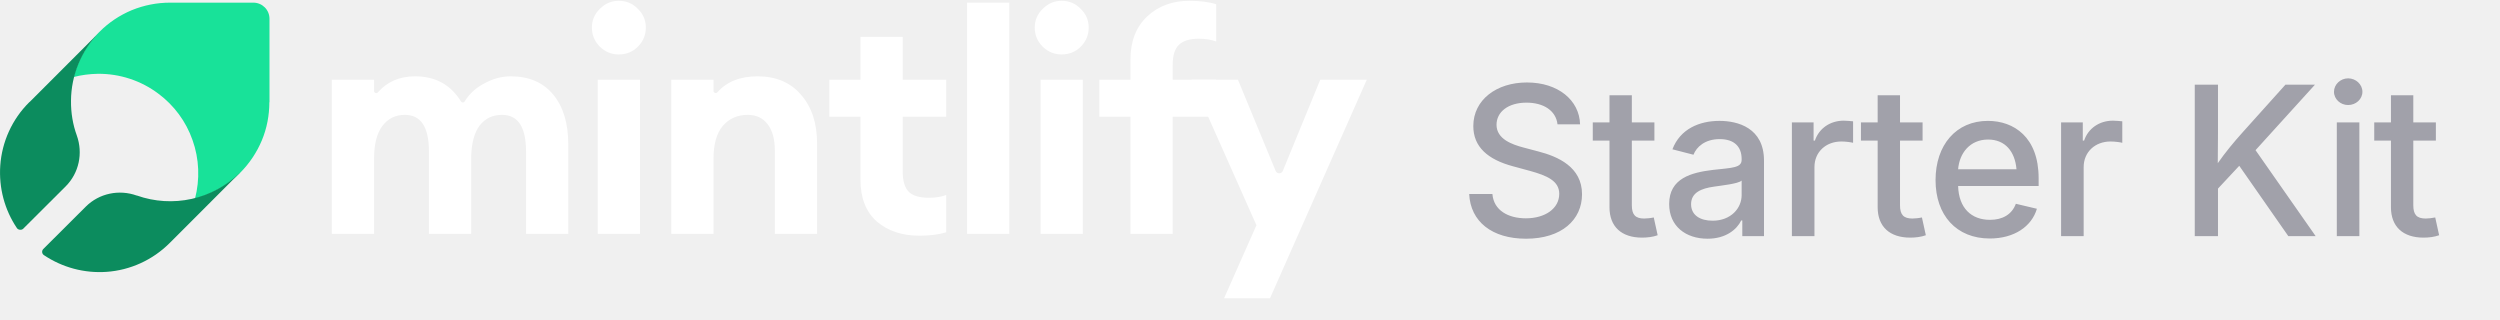
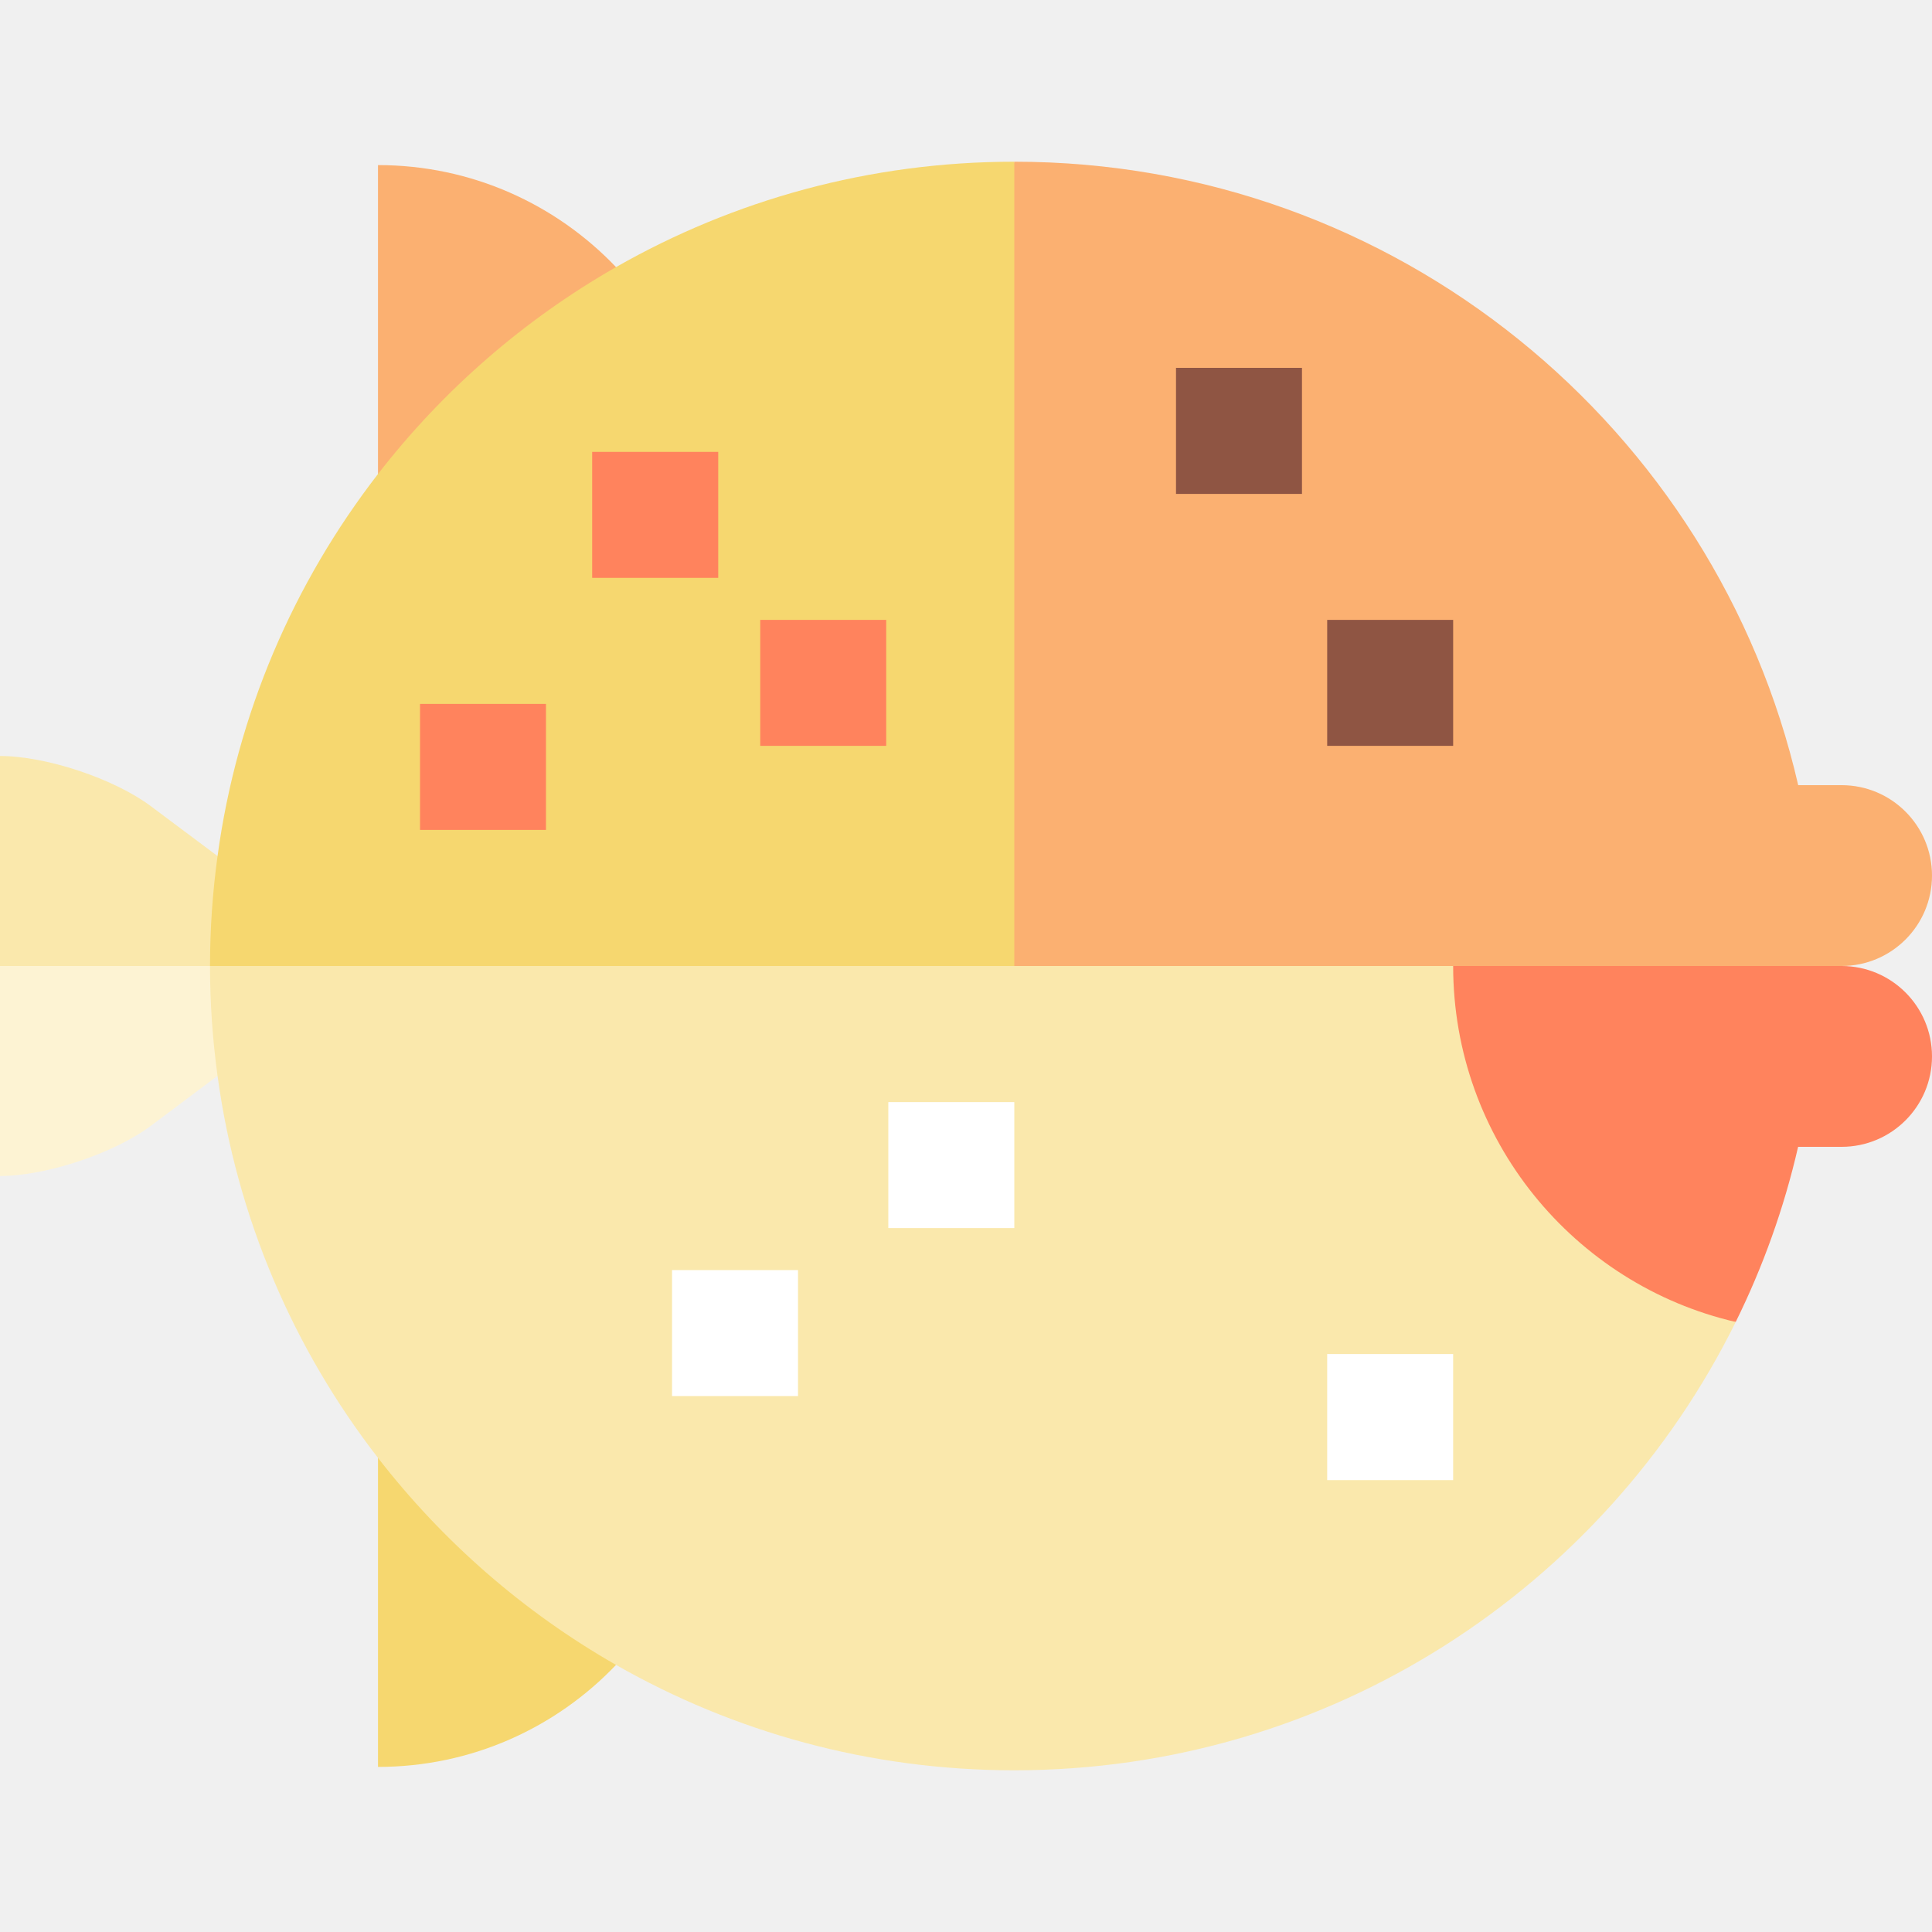
- <svg xmlns="http://www.w3.org/2000/svg" width="180" height="23" viewBox="0 0 180 23" fill="none">
-   <path d="M91.44 21.476H88.133L90.464 16.216L85.802 5.74H89.132L91.847 12.307C91.943 12.536 92.268 12.536 92.362 12.306L95.058 5.74H98.409L91.44 21.476Z" fill="white" />
-   <path d="M81.393 16.837V8.403H79.152V5.74H81.393V4.297C81.393 2.98 81.792 1.944 82.592 1.19C83.391 0.435 84.404 0.058 85.633 0.058C86.387 0.058 87.031 0.139 87.564 0.302V2.988C87.208 2.854 86.794 2.788 86.32 2.788C85.655 2.788 85.174 2.936 84.878 3.232C84.582 3.513 84.434 3.994 84.434 4.674V5.74H87.564V8.403H84.434V16.837H81.393Z" fill="white" />
-   <path d="M76.433 3.92C75.915 3.92 75.463 3.735 75.079 3.365C74.694 2.98 74.502 2.521 74.502 1.989C74.502 1.456 74.694 1.005 75.079 0.635C75.463 0.25 75.915 0.058 76.433 0.058C76.98 0.058 77.438 0.25 77.809 0.635C78.193 1.005 78.386 1.456 78.386 1.989C78.386 2.521 78.193 2.98 77.809 3.365C77.438 3.735 76.98 3.92 76.433 3.92ZM74.924 16.837V5.74H77.964V16.837H74.924Z" fill="white" />
-   <path d="M69.628 16.837V0.191H72.669V16.837H69.628Z" fill="white" />
-   <path d="M66.194 16.97C64.951 16.97 63.93 16.63 63.131 15.949C62.347 15.254 61.955 14.255 61.955 12.953V8.403H59.713V5.74H61.955V2.655H64.995V5.74H68.125V8.403H64.995V12.354C64.995 13.034 65.143 13.523 65.439 13.819C65.735 14.1 66.216 14.24 66.882 14.24C67.355 14.24 67.769 14.174 68.125 14.04V16.726C67.592 16.889 66.948 16.97 66.194 16.97Z" fill="white" />
-   <path d="M48.332 16.837V5.74H51.373V6.551C51.373 6.688 51.559 6.748 51.65 6.646C52.328 5.879 53.293 5.495 54.546 5.495C55.878 5.495 56.921 5.939 57.676 6.827C58.445 7.7 58.83 8.869 58.83 10.334V16.837H55.789V10.844C55.789 10.03 55.619 9.402 55.279 8.958C54.939 8.499 54.458 8.27 53.836 8.27C53.096 8.27 52.497 8.536 52.038 9.069C51.594 9.601 51.373 10.386 51.373 11.421V16.837H48.332Z" fill="white" />
-   <path d="M44.547 3.92C44.029 3.92 43.578 3.735 43.193 3.365C42.809 2.98 42.616 2.521 42.616 1.989C42.616 1.456 42.809 1.005 43.193 0.635C43.578 0.25 44.029 0.058 44.547 0.058C45.095 0.058 45.553 0.25 45.923 0.635C46.308 1.005 46.5 1.456 46.5 1.989C46.5 2.521 46.308 2.98 45.923 3.365C45.553 3.735 45.095 3.92 44.547 3.92ZM43.038 16.837V5.74H46.079V16.837H43.038Z" fill="white" />
-   <path d="M37.875 16.837V10.911C37.875 9.15 37.298 8.27 36.144 8.27C35.478 8.27 34.945 8.521 34.546 9.024C34.161 9.527 33.954 10.275 33.924 11.266V16.837H30.884V10.911C30.884 9.15 30.306 8.27 29.152 8.27C28.472 8.27 27.932 8.536 27.532 9.069C27.133 9.601 26.933 10.386 26.933 11.421V16.837H23.892V5.74H26.933V6.559C26.933 6.695 27.116 6.755 27.206 6.652C27.878 5.881 28.771 5.495 29.885 5.495C31.349 5.495 32.452 6.1 33.193 7.309C33.252 7.404 33.395 7.403 33.454 7.307C33.774 6.78 34.219 6.361 34.79 6.05C35.441 5.68 36.099 5.495 36.765 5.495C38.082 5.495 39.103 5.932 39.828 6.805C40.553 7.678 40.916 8.876 40.916 10.4V16.837H37.875Z" fill="white" />
-   <path d="M19.403 7.362V1.35C19.403 0.705 18.879 0.191 18.244 0.191H12.235C11.291 0.191 10.357 0.378 9.487 0.733C8.618 1.098 7.824 1.621 7.16 2.295L7.114 2.341C6.235 3.23 5.609 4.333 5.291 5.548C5.861 5.399 6.45 5.324 7.039 5.314C8.609 5.296 10.151 5.801 11.403 6.745C12.534 7.586 13.394 8.746 13.861 10.083C14.347 11.438 14.403 12.916 14.039 14.309C15.244 13.991 16.356 13.364 17.244 12.486L17.291 12.439C17.954 11.775 18.487 10.98 18.851 10.111C19.216 9.241 19.393 8.306 19.393 7.362H19.403Z" fill="#18E299" />
-   <path d="M5.112 7.26C5.121 5.416 5.857 3.646 7.151 2.324L2.151 7.326C2.133 7.344 2.114 7.354 2.095 7.372C0.876 8.583 0.14 10.204 0.019 11.918C-0.092 13.52 0.327 15.103 1.22 16.426C1.306 16.552 1.537 16.593 1.667 16.472L4.73 13.417C5.689 12.458 5.987 11.033 5.531 9.757C5.242 8.965 5.103 8.117 5.112 7.26Z" fill="#0C8C5E" />
-   <path d="M17.262 12.44C16.303 13.38 15.102 14.032 13.799 14.321C12.486 14.61 11.127 14.526 9.861 14.079C9.861 14.079 9.851 14.079 9.842 14.079C8.567 13.622 7.142 13.921 6.183 14.871L3.12 17.926C2.99 18.056 3.009 18.27 3.167 18.373C4.489 19.258 6.072 19.686 7.673 19.574C9.386 19.453 10.997 18.717 12.216 17.497L12.263 17.451L17.262 12.449V12.44Z" fill="#0C8C5E" />
-   <text x="105" y="17" font-family="Inter, ui-sans-serif, system-ui, -apple-system, sans-serif" font-size="15" font-weight="500" fill="#A1A1AA" letter-spacing="-0.01em">Starter Kit</text>
+ <svg xmlns="http://www.w3.org/2000/svg" width="20" height="20" viewBox="0 0 20 20">
+   <path id="Path" fill="#fbb071" stroke="none" d="M 6.377 2.765 C 5.757 2.115 4.883 1.709 3.913 1.709 L 3.913 4.907 C 5 4.739 6.043 3.913 6.377 2.765 Z" />
+   <path id="path1" fill="#fae8ac" stroke="none" d="M 2.252 8.862 L 1.565 8.348 C 1.183 8.061 0.478 7.826 0 7.826 L 0 10 L 3.652 11.043 C 3.304 10.522 2.696 9.435 2.252 8.862 Z" />
+   <path id="path2" fill="#f6d76f" stroke="none" d="M 6.377 2.765 C 5.421 3.311 4.584 4.041 3.913 4.907 C 3.042 6.032 2.453 7.385 2.252 8.862 C 2.201 9.234 2.174 9.614 2.174 10 L 13.522 14.304 L 10.5 1.674 C 9 1.674 7.593 2.071 6.377 2.765 Z" />
+   <path id="path3" fill="#fbb071" stroke="none" d="M 19.064 8.128 L 18.615 8.128 C 17.765 4.431 14.454 1.674 10.5 1.674 L 10.5 15.174 L 19.064 10 C 19.581 10 20 9.581 20 9.064 C 20 8.547 19.581 8.128 19.064 8.128 Z" />
+   <path id="path4" fill="#fdf3d3" stroke="none" d="M -0 10 L -0 12.174 C 0.478 12.174 1.183 11.939 1.565 11.652 L 2.252 11.137 C 2.913 10.826 3.826 10.478 4.652 10 L -0 10 Z" />
+   <g id="Group">
+     <path id="path5" fill="#ff835d" stroke="none" d="M 19.064 10 L 18.585 10 L 11.87 10 C 11.87 11.794 14.652 13.685 17.968 13.685 C 18.25 13.114 18.468 12.507 18.614 11.872 L 19.064 11.872 C 19.581 11.872 20 11.453 20 10.936 C 20 10.419 19.581 10 19.064 10 Z" />
+     <path id="path6" fill="#ff835d" stroke="none" d="M 6.13 4.678 L 7.435 4.678 L 7.435 5.982 L 6.13 5.982 Z" />
+     <path id="path7" fill="#ff835d" stroke="none" d="M 7.87 6.417 L 9.174 6.417 L 9.174 7.721 L 7.87 7.721 Z" />
+     <path id="path8" fill="#ff835d" stroke="none" d="M 4.348 7.287 L 5.652 7.287 L 5.652 8.591 L 4.348 8.591 Z" />
+   </g>
+   <path id="path9" fill="#f6d76f" stroke="none" d="M 3.913 12.348 L 3.913 18.291 C 4.883 18.291 5.757 17.885 6.377 17.235 C 5.609 15.783 4.522 13.739 3.913 12.348 Z" />
+   <path id="path10" fill="#fae8ac" stroke="none" d="M 15.043 10 L 2.174 10 C 2.174 10.386 2.201 10.765 2.252 11.137 C 2.453 12.614 3.042 13.968 3.913 15.092 C 4.584 15.958 5.421 16.689 6.377 17.235 C 7.593 17.929 9 18.326 10.5 18.326 C 13.775 18.326 16.609 16.435 17.968 13.685 C 16.293 13.297 15.043 11.794 15.043 10 Z" />
+   <g id="g1">
+     <path id="path11" fill="#8f5543" stroke="none" d="M 13.739 6.417 L 15.043 6.417 L 15.043 7.721 L 13.739 7.721 Z" />
+     <path id="path12" fill="#8f5543" stroke="none" d="M 12.174 3.808 L 13.478 3.808 L 13.478 5.113 L 12.174 5.113 Z" />
+   </g>
+   <g id="g2">
+     <path id="path13" fill="#ffffff" stroke="none" d="M 6.957 13.148 L 8.261 13.148 L 8.261 14.452 L 6.957 14.452 Z" />
+     <path id="path14" fill="#ffffff" stroke="none" d="M 13.739 14.017 L 15.043 14.017 L 15.043 15.322 L 13.739 15.322 Z" />
+     <path id="path15" fill="#ffffff" stroke="none" d="M 9.196 11.409 L 10.5 11.409 L 10.5 12.713 L 9.196 12.713 Z" />
+   </g>
</svg>
